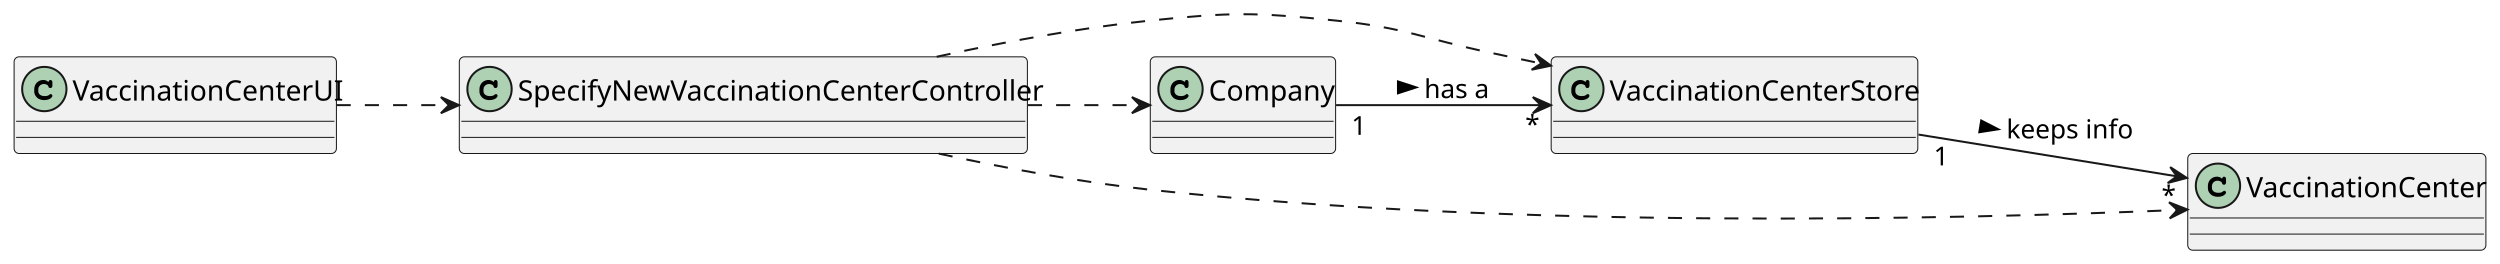
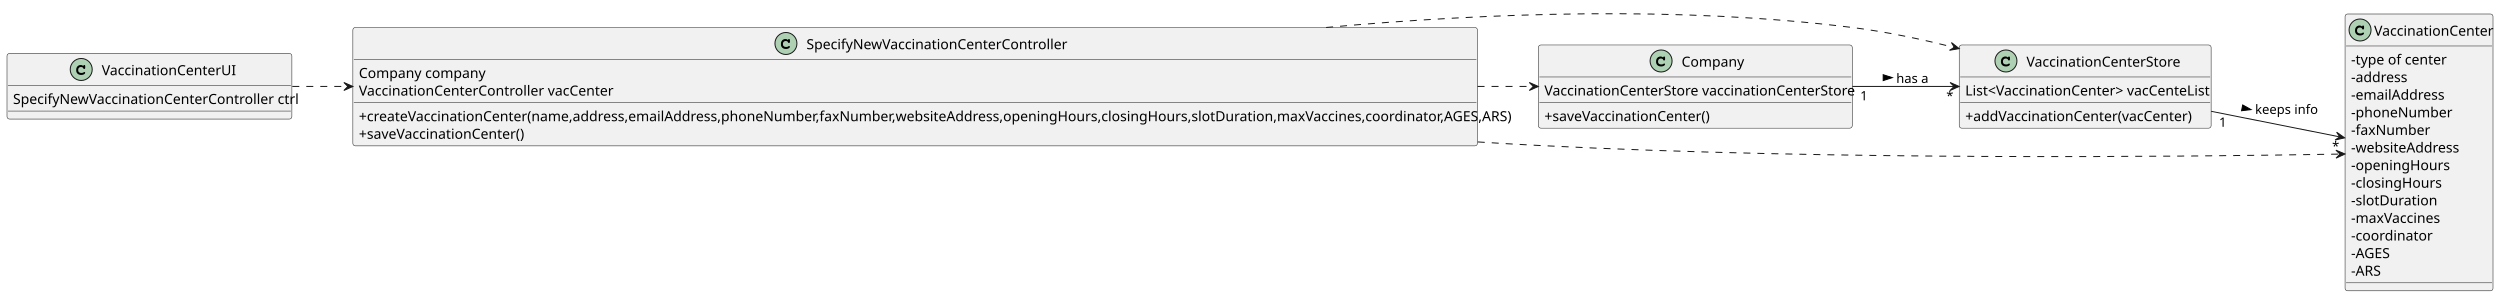
- <svg xmlns="http://www.w3.org/2000/svg" contentStyleType="text/css" height="131px" preserveAspectRatio="none" style="width:1241px;height:131px;background:#FFFFFF;" version="1.1" viewBox="0 0 1241 131" width="1241px" zoomAndPan="magnify">
+ <svg xmlns="http://www.w3.org/2000/svg" contentStyleType="text/css" height="297px" preserveAspectRatio="none" style="width:2501px;height:297px;background:#FFFFFF;" version="1.1" viewBox="0 0 2501 297" width="2501px" zoomAndPan="magnify">
  <defs />
  <g>
    <g id="elem_VaccinationCenterUI">
-       <rect codeLine="4" fill="#F1F1F1" height="48" id="VaccinationCenterUI" rx="2.5" ry="2.5" style="stroke:#181818;stroke-width:0.5;" width="160" x="7" y="28.2" />
-       <ellipse cx="22" cy="44.2" fill="#ADD1B2" rx="11" ry="11" style="stroke:#181818;stroke-width:1.0;" />
-       <path d="M24,40.7 Q24.203,40.2 24.438,39.95 Q24.672,39.7 24.938,39.7 Q25.406,39.7 25.703,39.981 Q26,40.263 26,40.919 L26,42.481 Q26,43.138 25.719,43.419 Q25.438,43.7 25,43.7 Q24.609,43.7 24.359,43.528 Q24.109,43.356 24,42.903 Q23.953,42.591 23.781,42.419 Q23.469,42.091 22.906,41.903 Q22.344,41.7 21.781,41.7 Q21.078,41.7 20.484,41.981 Q19.906,42.263 19.453,42.888 Q19,43.513 19,44.372 L19,45.294 Q19,46.325 19.844,47.013 Q20.688,47.7 22.188,47.7 Q23.078,47.7 23.703,47.497 Q24.062,47.388 24.469,47.028 Q24.734,46.825 24.875,46.763 Q25.016,46.7 25.188,46.7 Q25.516,46.7 25.75,46.966 Q26,47.216 26,47.575 Q26,47.919 25.656,48.325 Q25.156,48.919 24.359,49.247 Q23.312,49.7 22.031,49.7 Q20.531,49.7 19.328,49.106 Q18.359,48.638 17.672,47.622 Q17,46.606 17,45.403 L17,44.309 Q17,43.059 17.594,41.966 Q18.203,40.872 19.25,40.294 Q20.312,39.7 21.5,39.7 Q22.219,39.7 22.844,39.95 Q23.469,40.2 24,40.7 Z " fill="#000000" />
-       <text fill="#000000" font-family="sans-serif" font-size="14" lengthAdjust="spacing" textLength="128" x="36" y="49.928">VaccinationCenterUI</text>
-       <line style="stroke:#181818;stroke-width:0.5;" x1="8" x2="166" y1="60.2" y2="60.2" />
-       <line style="stroke:#181818;stroke-width:0.5;" x1="8" x2="166" y1="68.2" y2="68.2" />
+       <rect codeLine="4" fill="#F1F1F1" height="65.609" id="VaccinationCenterUI" rx="2.5" ry="2.5" style="stroke:#181818;stroke-width:0.5;" width="285" x="7" y="53.5" />
+       <ellipse cx="81.25" cy="69.5" fill="#ADD1B2" rx="11" ry="11" style="stroke:#181818;stroke-width:1.0;" />
+       <path d="M83.25,66 Q83.453,65.5 83.688,65.25 Q83.922,65 84.188,65 Q84.656,65 84.953,65.281 Q85.25,65.562 85.25,66.219 L85.25,67.781 Q85.25,68.438 84.969,68.719 Q84.688,69 84.25,69 Q83.859,69 83.609,68.828 Q83.359,68.656 83.25,68.203 Q83.203,67.891 83.031,67.719 Q82.719,67.391 82.156,67.203 Q81.594,67 81.031,67 Q80.328,67 79.734,67.281 Q79.156,67.562 78.703,68.188 Q78.25,68.812 78.25,69.672 L78.25,70.594 Q78.25,71.625 79.094,72.312 Q79.938,73 81.438,73 Q82.328,73 82.953,72.797 Q83.312,72.688 83.719,72.328 Q83.984,72.125 84.125,72.062 Q84.266,72 84.438,72 Q84.766,72 85,72.266 Q85.25,72.516 85.25,72.875 Q85.25,73.219 84.906,73.625 Q84.406,74.219 83.609,74.547 Q82.562,75 81.281,75 Q79.781,75 78.578,74.406 Q77.609,73.938 76.922,72.922 Q76.25,71.906 76.25,70.703 L76.25,69.609 Q76.25,68.359 76.844,67.266 Q77.453,66.172 78.5,65.594 Q79.562,65 80.75,65 Q81.469,65 82.094,65.25 Q82.719,65.5 83.25,66 Z " fill="#000000" />
+       <text fill="#000000" font-family="sans-serif" font-size="14" lengthAdjust="spacing" textLength="128" x="101.75" y="75.228">VaccinationCenterUI</text>
+       <line style="stroke:#181818;stroke-width:0.5;" x1="8" x2="291" y1="85.5" y2="85.5" />
+       <text fill="#000000" font-family="sans-serif" font-size="14" lengthAdjust="spacing" textLength="273" x="13" y="104.033">SpecifyNewVaccinationCenterController ctrl</text>
+       <line style="stroke:#181818;stroke-width:0.5;" x1="8" x2="291" y1="111.109" y2="111.109" />
    </g>
    <g id="elem_SpecifyNewVaccinationCenterController">
-       <rect codeLine="5" fill="#F1F1F1" height="48" id="SpecifyNewVaccinationCenterController" rx="2.5" ry="2.5" style="stroke:#181818;stroke-width:0.5;" width="282" x="228" y="28.2" />
-       <ellipse cx="243" cy="44.2" fill="#ADD1B2" rx="11" ry="11" style="stroke:#181818;stroke-width:1.0;" />
-       <path d="M245,40.7 Q245.203,40.2 245.438,39.95 Q245.672,39.7 245.938,39.7 Q246.406,39.7 246.703,39.981 Q247,40.263 247,40.919 L247,42.481 Q247,43.138 246.719,43.419 Q246.438,43.7 246,43.7 Q245.609,43.7 245.359,43.528 Q245.109,43.356 245,42.903 Q244.953,42.591 244.781,42.419 Q244.469,42.091 243.906,41.903 Q243.344,41.7 242.781,41.7 Q242.078,41.7 241.484,41.981 Q240.906,42.263 240.453,42.888 Q240,43.513 240,44.372 L240,45.294 Q240,46.325 240.844,47.013 Q241.688,47.7 243.188,47.7 Q244.078,47.7 244.703,47.497 Q245.062,47.388 245.469,47.028 Q245.734,46.825 245.875,46.763 Q246.016,46.7 246.188,46.7 Q246.516,46.7 246.75,46.966 Q247,47.216 247,47.575 Q247,47.919 246.656,48.325 Q246.156,48.919 245.359,49.247 Q244.312,49.7 243.031,49.7 Q241.531,49.7 240.328,49.106 Q239.359,48.638 238.672,47.622 Q238,46.606 238,45.403 L238,44.309 Q238,43.059 238.594,41.966 Q239.203,40.872 240.25,40.294 Q241.312,39.7 242.5,39.7 Q243.219,39.7 243.844,39.95 Q244.469,40.2 245,40.7 Z " fill="#000000" />
-       <text fill="#000000" font-family="sans-serif" font-size="14" lengthAdjust="spacing" textLength="250" x="257" y="49.928">SpecifyNewVaccinationCenterController</text>
-       <line style="stroke:#181818;stroke-width:0.5;" x1="229" x2="509" y1="60.2" y2="60.2" />
-       <line style="stroke:#181818;stroke-width:0.5;" x1="229" x2="509" y1="68.2" y2="68.2" />
+       <rect codeLine="7" fill="#F1F1F1" height="118.438" id="SpecifyNewVaccinationCenterController" rx="2.5" ry="2.5" style="stroke:#181818;stroke-width:0.5;" width="1125" x="353" y="27.5" />
+       <ellipse cx="786.25" cy="43.5" fill="#ADD1B2" rx="11" ry="11" style="stroke:#181818;stroke-width:1.0;" />
+       <path d="M788.25,40 Q788.453,39.5 788.688,39.25 Q788.922,39 789.188,39 Q789.656,39 789.953,39.281 Q790.25,39.562 790.25,40.219 L790.25,41.781 Q790.25,42.438 789.969,42.719 Q789.688,43 789.25,43 Q788.859,43 788.609,42.828 Q788.359,42.656 788.25,42.203 Q788.203,41.891 788.031,41.719 Q787.719,41.391 787.156,41.203 Q786.594,41 786.031,41 Q785.328,41 784.734,41.281 Q784.156,41.562 783.703,42.188 Q783.25,42.812 783.25,43.672 L783.25,44.594 Q783.25,45.625 784.094,46.312 Q784.938,47 786.438,47 Q787.328,47 787.953,46.797 Q788.312,46.688 788.719,46.328 Q788.984,46.125 789.125,46.062 Q789.266,46 789.438,46 Q789.766,46 790,46.266 Q790.25,46.516 790.25,46.875 Q790.25,47.219 789.906,47.625 Q789.406,48.219 788.609,48.547 Q787.562,49 786.281,49 Q784.781,49 783.578,48.406 Q782.609,47.938 781.922,46.922 Q781.25,45.906 781.25,44.703 L781.25,43.609 Q781.25,42.359 781.844,41.266 Q782.453,40.172 783.5,39.594 Q784.562,39 785.75,39 Q786.469,39 787.094,39.25 Q787.719,39.5 788.25,40 Z " fill="#000000" />
+       <text fill="#000000" font-family="sans-serif" font-size="14" lengthAdjust="spacing" textLength="250" x="806.75" y="49.228">SpecifyNewVaccinationCenterController</text>
+       <line style="stroke:#181818;stroke-width:0.5;" x1="354" x2="1477" y1="59.5" y2="59.5" />
+       <text fill="#000000" font-family="sans-serif" font-size="14" lengthAdjust="spacing" textLength="121" x="359" y="78.033">Company company</text>
+       <text fill="#000000" font-family="sans-serif" font-size="14" lengthAdjust="spacing" textLength="247" x="359" y="95.643">VaccinationCenterController vacCenter</text>
+       <line style="stroke:#181818;stroke-width:0.5;" x1="354" x2="1477" y1="102.719" y2="102.719" />
+       <text fill="#000000" font-family="sans-serif" font-size="14" lengthAdjust="spacing" textLength="1113" x="359" y="121.252">+createVaccinationCenter(name,address,emailAddress,phoneNumber,faxNumber,websiteAddress,openingHours,closingHours,slotDuration,maxVaccines,coordinator,AGES,ARS)</text>
+       <text fill="#000000" font-family="sans-serif" font-size="14" lengthAdjust="spacing" textLength="164" x="359" y="138.861">+saveVaccinationCenter()</text>
    </g>
    <g id="elem_VaccinationCenterStore">
-       <rect codeLine="6" fill="#F1F1F1" height="48" id="VaccinationCenterStore" rx="2.5" ry="2.5" style="stroke:#181818;stroke-width:0.5;" width="182" x="770" y="28.2" />
-       <ellipse cx="785" cy="44.2" fill="#ADD1B2" rx="11" ry="11" style="stroke:#181818;stroke-width:1.0;" />
-       <path d="M787,40.7 Q787.203,40.2 787.438,39.95 Q787.672,39.7 787.938,39.7 Q788.406,39.7 788.703,39.981 Q789,40.263 789,40.919 L789,42.481 Q789,43.138 788.719,43.419 Q788.438,43.7 788,43.7 Q787.609,43.7 787.359,43.528 Q787.109,43.356 787,42.903 Q786.953,42.591 786.781,42.419 Q786.469,42.091 785.906,41.903 Q785.344,41.7 784.781,41.7 Q784.078,41.7 783.484,41.981 Q782.906,42.263 782.453,42.888 Q782,43.513 782,44.372 L782,45.294 Q782,46.325 782.844,47.013 Q783.688,47.7 785.188,47.7 Q786.078,47.7 786.703,47.497 Q787.062,47.388 787.469,47.028 Q787.734,46.825 787.875,46.763 Q788.016,46.7 788.188,46.7 Q788.516,46.7 788.75,46.966 Q789,47.216 789,47.575 Q789,47.919 788.656,48.325 Q788.156,48.919 787.359,49.247 Q786.312,49.7 785.031,49.7 Q783.531,49.7 782.328,49.106 Q781.359,48.638 780.672,47.622 Q780,46.606 780,45.403 L780,44.309 Q780,43.059 780.594,41.966 Q781.203,40.872 782.25,40.294 Q783.312,39.7 784.5,39.7 Q785.219,39.7 785.844,39.95 Q786.469,40.2 787,40.7 Z " fill="#000000" />
-       <text fill="#000000" font-family="sans-serif" font-size="14" lengthAdjust="spacing" textLength="150" x="799" y="49.928">VaccinationCenterStore</text>
-       <line style="stroke:#181818;stroke-width:0.5;" x1="771" x2="951" y1="60.2" y2="60.2" />
-       <line style="stroke:#181818;stroke-width:0.5;" x1="771" x2="951" y1="68.2" y2="68.2" />
+       <rect codeLine="13" fill="#F1F1F1" height="83.219" id="VaccinationCenterStore" rx="2.5" ry="2.5" style="stroke:#181818;stroke-width:0.5;" width="252" x="1960" y="45" />
+       <ellipse cx="2006.75" cy="61" fill="#ADD1B2" rx="11" ry="11" style="stroke:#181818;stroke-width:1.0;" />
+       <path d="M2008.75,57.5 Q2008.953,57 2009.188,56.75 Q2009.422,56.5 2009.688,56.5 Q2010.156,56.5 2010.453,56.781 Q2010.75,57.062 2010.75,57.719 L2010.75,59.281 Q2010.75,59.938 2010.469,60.219 Q2010.188,60.5 2009.75,60.5 Q2009.359,60.5 2009.109,60.328 Q2008.859,60.156 2008.75,59.703 Q2008.703,59.391 2008.531,59.219 Q2008.219,58.891 2007.656,58.703 Q2007.094,58.5 2006.531,58.5 Q2005.828,58.5 2005.234,58.781 Q2004.656,59.062 2004.203,59.688 Q2003.75,60.312 2003.75,61.172 L2003.75,62.094 Q2003.75,63.125 2004.594,63.812 Q2005.438,64.5 2006.938,64.5 Q2007.828,64.5 2008.453,64.297 Q2008.812,64.188 2009.219,63.828 Q2009.484,63.625 2009.625,63.562 Q2009.766,63.5 2009.938,63.5 Q2010.266,63.5 2010.5,63.766 Q2010.75,64.016 2010.75,64.375 Q2010.75,64.719 2010.406,65.125 Q2009.906,65.719 2009.109,66.047 Q2008.062,66.5 2006.781,66.5 Q2005.281,66.5 2004.078,65.906 Q2003.109,65.438 2002.422,64.422 Q2001.75,63.406 2001.75,62.203 L2001.75,61.109 Q2001.75,59.859 2002.344,58.766 Q2002.953,57.672 2004,57.094 Q2005.062,56.5 2006.25,56.5 Q2006.969,56.5 2007.594,56.75 Q2008.219,57 2008.75,57.5 Z " fill="#000000" />
+       <text fill="#000000" font-family="sans-serif" font-size="14" lengthAdjust="spacing" textLength="150" x="2027.25" y="66.728">VaccinationCenterStore</text>
+       <line style="stroke:#181818;stroke-width:0.5;" x1="1961" x2="2211" y1="77" y2="77" />
+       <text fill="#000000" font-family="sans-serif" font-size="14" lengthAdjust="spacing" textLength="240" x="1966" y="95.533">List&lt;VaccinationCenter&gt; vacCenteList</text>
+       <line style="stroke:#181818;stroke-width:0.5;" x1="1961" x2="2211" y1="102.609" y2="102.609" />
+       <text fill="#000000" font-family="sans-serif" font-size="14" lengthAdjust="spacing" textLength="223" x="1966" y="121.143">+addVaccinationCenter(vacCenter)</text>
    </g>
    <g id="elem_Company">
-       <rect codeLine="7" fill="#F1F1F1" height="48" id="Company" rx="2.5" ry="2.5" style="stroke:#181818;stroke-width:0.5;" width="92" x="571" y="28.2" />
-       <ellipse cx="586" cy="44.2" fill="#ADD1B2" rx="11" ry="11" style="stroke:#181818;stroke-width:1.0;" />
-       <path d="M588,40.7 Q588.203,40.2 588.438,39.95 Q588.672,39.7 588.938,39.7 Q589.406,39.7 589.703,39.981 Q590,40.263 590,40.919 L590,42.481 Q590,43.138 589.719,43.419 Q589.438,43.7 589,43.7 Q588.609,43.7 588.359,43.528 Q588.109,43.356 588,42.903 Q587.953,42.591 587.781,42.419 Q587.469,42.091 586.906,41.903 Q586.344,41.7 585.781,41.7 Q585.078,41.7 584.484,41.981 Q583.906,42.263 583.453,42.888 Q583,43.513 583,44.372 L583,45.294 Q583,46.325 583.844,47.013 Q584.688,47.7 586.188,47.7 Q587.078,47.7 587.703,47.497 Q588.062,47.388 588.469,47.028 Q588.734,46.825 588.875,46.763 Q589.016,46.7 589.188,46.7 Q589.516,46.7 589.75,46.966 Q590,47.216 590,47.575 Q590,47.919 589.656,48.325 Q589.156,48.919 588.359,49.247 Q587.312,49.7 586.031,49.7 Q584.531,49.7 583.328,49.106 Q582.359,48.638 581.672,47.622 Q581,46.606 581,45.403 L581,44.309 Q581,43.059 581.594,41.966 Q582.203,40.872 583.25,40.294 Q584.312,39.7 585.5,39.7 Q586.219,39.7 586.844,39.95 Q587.469,40.2 588,40.7 Z " fill="#000000" />
-       <text fill="#000000" font-family="sans-serif" font-size="14" lengthAdjust="spacing" textLength="60" x="600" y="49.928">Company</text>
-       <line style="stroke:#181818;stroke-width:0.5;" x1="572" x2="662" y1="60.2" y2="60.2" />
-       <line style="stroke:#181818;stroke-width:0.5;" x1="572" x2="662" y1="68.2" y2="68.2" />
+       <rect codeLine="17" fill="#F1F1F1" height="83.219" id="Company" rx="2.5" ry="2.5" style="stroke:#181818;stroke-width:0.5;" width="314" x="1539" y="45" />
+       <ellipse cx="1661.75" cy="61" fill="#ADD1B2" rx="11" ry="11" style="stroke:#181818;stroke-width:1.0;" />
+       <path d="M1663.75,57.5 Q1663.953,57 1664.188,56.75 Q1664.422,56.5 1664.688,56.5 Q1665.156,56.5 1665.453,56.781 Q1665.75,57.062 1665.75,57.719 L1665.75,59.281 Q1665.75,59.938 1665.469,60.219 Q1665.188,60.5 1664.75,60.5 Q1664.359,60.5 1664.109,60.328 Q1663.859,60.156 1663.75,59.703 Q1663.703,59.391 1663.531,59.219 Q1663.219,58.891 1662.656,58.703 Q1662.094,58.5 1661.531,58.5 Q1660.828,58.5 1660.234,58.781 Q1659.656,59.062 1659.203,59.688 Q1658.75,60.312 1658.75,61.172 L1658.75,62.094 Q1658.75,63.125 1659.594,63.812 Q1660.438,64.5 1661.938,64.5 Q1662.828,64.5 1663.453,64.297 Q1663.812,64.188 1664.219,63.828 Q1664.484,63.625 1664.625,63.562 Q1664.766,63.5 1664.938,63.5 Q1665.266,63.5 1665.5,63.766 Q1665.75,64.016 1665.75,64.375 Q1665.75,64.719 1665.406,65.125 Q1664.906,65.719 1664.109,66.047 Q1663.062,66.5 1661.781,66.5 Q1660.281,66.5 1659.078,65.906 Q1658.109,65.438 1657.422,64.422 Q1656.75,63.406 1656.75,62.203 L1656.75,61.109 Q1656.75,59.859 1657.344,58.766 Q1657.953,57.672 1659,57.094 Q1660.062,56.5 1661.25,56.5 Q1661.969,56.5 1662.594,56.75 Q1663.219,57 1663.75,57.5 Z " fill="#000000" />
+       <text fill="#000000" font-family="sans-serif" font-size="14" lengthAdjust="spacing" textLength="60" x="1682.25" y="66.728">Company</text>
+       <line style="stroke:#181818;stroke-width:0.5;" x1="1540" x2="1852" y1="77" y2="77" />
+       <text fill="#000000" font-family="sans-serif" font-size="14" lengthAdjust="spacing" textLength="302" x="1545" y="95.533">VaccinationCenterStore vaccinationCenterStore</text>
+       <line style="stroke:#181818;stroke-width:0.5;" x1="1540" x2="1852" y1="102.609" y2="102.609" />
+       <text fill="#000000" font-family="sans-serif" font-size="14" lengthAdjust="spacing" textLength="164" x="1545" y="121.143">+saveVaccinationCenter()</text>
    </g>
    <g id="elem_VaccinationCenter">
-       <rect fill="#F1F1F1" height="48" id="VaccinationCenter" rx="2.5" ry="2.5" style="stroke:#181818;stroke-width:0.5;" width="148" x="1086" y="76.2" />
-       <ellipse cx="1101" cy="92.2" fill="#ADD1B2" rx="11" ry="11" style="stroke:#181818;stroke-width:1.0;" />
-       <path d="M1103,88.7 Q1103.203,88.2 1103.438,87.95 Q1103.672,87.7 1103.938,87.7 Q1104.406,87.7 1104.703,87.981 Q1105,88.263 1105,88.919 L1105,90.481 Q1105,91.138 1104.719,91.419 Q1104.438,91.7 1104,91.7 Q1103.609,91.7 1103.359,91.528 Q1103.109,91.356 1103,90.903 Q1102.953,90.591 1102.781,90.419 Q1102.469,90.091 1101.906,89.903 Q1101.344,89.7 1100.781,89.7 Q1100.078,89.7 1099.484,89.981 Q1098.906,90.263 1098.453,90.888 Q1098,91.513 1098,92.372 L1098,93.294 Q1098,94.325 1098.844,95.013 Q1099.688,95.7 1101.188,95.7 Q1102.078,95.7 1102.703,95.497 Q1103.062,95.388 1103.469,95.028 Q1103.734,94.825 1103.875,94.763 Q1104.016,94.7 1104.188,94.7 Q1104.516,94.7 1104.75,94.966 Q1105,95.216 1105,95.575 Q1105,95.919 1104.656,96.325 Q1104.156,96.919 1103.359,97.247 Q1102.312,97.7 1101.031,97.7 Q1099.531,97.7 1098.328,97.106 Q1097.359,96.638 1096.672,95.622 Q1096,94.606 1096,93.403 L1096,92.309 Q1096,91.059 1096.594,89.966 Q1097.203,88.872 1098.25,88.294 Q1099.312,87.7 1100.5,87.7 Q1101.219,87.7 1101.844,87.95 Q1102.469,88.2 1103,88.7 Z " fill="#000000" />
-       <text fill="#000000" font-family="sans-serif" font-size="14" lengthAdjust="spacing" textLength="116" x="1115" y="97.928">VaccinationCenter</text>
-       <line style="stroke:#181818;stroke-width:0.5;" x1="1087" x2="1233" y1="108.2" y2="108.2" />
-       <line style="stroke:#181818;stroke-width:0.5;" x1="1087" x2="1233" y1="116.2" y2="116.2" />
+       <rect codeLine="21" fill="#F1F1F1" height="276.922" id="VaccinationCenter" rx="2.5" ry="2.5" style="stroke:#181818;stroke-width:0.5;" width="148" x="2346" y="14" />
+       <ellipse cx="2361" cy="30" fill="#ADD1B2" rx="11" ry="11" style="stroke:#181818;stroke-width:1.0;" />
+       <path d="M2363,26.5 Q2363.203,26 2363.438,25.75 Q2363.672,25.5 2363.938,25.5 Q2364.406,25.5 2364.703,25.781 Q2365,26.062 2365,26.719 L2365,28.281 Q2365,28.938 2364.719,29.219 Q2364.438,29.5 2364,29.5 Q2363.609,29.5 2363.359,29.328 Q2363.109,29.156 2363,28.703 Q2362.953,28.391 2362.781,28.219 Q2362.469,27.891 2361.906,27.703 Q2361.344,27.5 2360.781,27.5 Q2360.078,27.5 2359.484,27.781 Q2358.906,28.062 2358.453,28.688 Q2358,29.312 2358,30.172 L2358,31.094 Q2358,32.125 2358.844,32.812 Q2359.688,33.5 2361.188,33.5 Q2362.078,33.5 2362.703,33.297 Q2363.062,33.188 2363.469,32.828 Q2363.734,32.625 2363.875,32.562 Q2364.016,32.5 2364.188,32.5 Q2364.516,32.5 2364.75,32.766 Q2365,33.016 2365,33.375 Q2365,33.719 2364.656,34.125 Q2364.156,34.719 2363.359,35.047 Q2362.312,35.5 2361.031,35.5 Q2359.531,35.5 2358.328,34.906 Q2357.359,34.438 2356.672,33.422 Q2356,32.406 2356,31.203 L2356,30.109 Q2356,28.859 2356.594,27.766 Q2357.203,26.672 2358.25,26.094 Q2359.312,25.5 2360.5,25.5 Q2361.219,25.5 2361.844,25.75 Q2362.469,26 2363,26.5 Z " fill="#000000" />
+       <text fill="#000000" font-family="sans-serif" font-size="14" lengthAdjust="spacing" textLength="116" x="2375" y="35.728">VaccinationCenter</text>
+       <line style="stroke:#181818;stroke-width:0.5;" x1="2347" x2="2493" y1="46" y2="46" />
+       <text fill="#000000" font-family="sans-serif" font-size="14" lengthAdjust="spacing" textLength="92" x="2352" y="64.533">-type of center</text>
+       <text fill="#000000" font-family="sans-serif" font-size="14" lengthAdjust="spacing" textLength="56" x="2352" y="82.143">-address</text>
+       <text fill="#000000" font-family="sans-serif" font-size="14" lengthAdjust="spacing" textLength="90" x="2352" y="99.752">-emailAddress</text>
+       <text fill="#000000" font-family="sans-serif" font-size="14" lengthAdjust="spacing" textLength="94" x="2352" y="117.361">-phoneNumber</text>
+       <text fill="#000000" font-family="sans-serif" font-size="14" lengthAdjust="spacing" textLength="72" x="2352" y="134.971">-faxNumber</text>
+       <text fill="#000000" font-family="sans-serif" font-size="14" lengthAdjust="spacing" textLength="104" x="2352" y="152.58">-websiteAddress</text>
+       <text fill="#000000" font-family="sans-serif" font-size="14" lengthAdjust="spacing" textLength="93" x="2352" y="170.19">-openingHours</text>
+       <text fill="#000000" font-family="sans-serif" font-size="14" lengthAdjust="spacing" textLength="86" x="2352" y="187.799">-closingHours</text>
+       <text fill="#000000" font-family="sans-serif" font-size="14" lengthAdjust="spacing" textLength="81" x="2352" y="205.408">-slotDuration</text>
+       <text fill="#000000" font-family="sans-serif" font-size="14" lengthAdjust="spacing" textLength="87" x="2352" y="223.018">-maxVaccines</text>
+       <text fill="#000000" font-family="sans-serif" font-size="14" lengthAdjust="spacing" textLength="77" x="2352" y="240.627">-coordinator</text>
+       <text fill="#000000" font-family="sans-serif" font-size="14" lengthAdjust="spacing" textLength="43" x="2352" y="258.236">-AGES</text>
+       <text fill="#000000" font-family="sans-serif" font-size="14" lengthAdjust="spacing" textLength="33" x="2352" y="275.846">-ARS</text>
+       <line style="stroke:#181818;stroke-width:0.5;" x1="2347" x2="2493" y1="282.922" y2="282.922" />
    </g>
    <g id="link_VaccinationCenterUI_SpecifyNewVaccinationCenterController">
-       <path codeLine="11" d="M167.11,52.2 C184.48,52.2 203.4,52.2 222.46,52.2 " fill="none" id="VaccinationCenterUI-to-SpecifyNewVaccinationCenterController" style="stroke:#181818;stroke-width:1.0;stroke-dasharray:7.0,7.0;" />
-       <polygon fill="#181818" points="227.84,52.2,218.84,48.2,222.84,52.2,218.84,56.2,227.84,52.2" style="stroke:#181818;stroke-width:1.0;" />
+       <path codeLine="38" d="M292.41,86.5 C309.77,86.5 328.24,86.5 347.53,86.5 " fill="none" id="VaccinationCenterUI-to-SpecifyNewVaccinationCenterController" style="stroke:#181818;stroke-width:1.0;stroke-dasharray:7.0,7.0;" />
+       <polygon fill="#181818" points="353,86.5,344,82.5,348,86.5,344,90.5,353,86.5" style="stroke:#181818;stroke-width:1.0;" />
    </g>
    <g id="link_Company_VaccinationCenterStore">
-       <path codeLine="12" d="M663.23,52.2 C691.79,52.2 729.77,52.2 764.74,52.2 " fill="none" id="Company-to-VaccinationCenterStore" style="stroke:#181818;stroke-width:1.0;" />
-       <polygon fill="#181818" points="769.87,52.2,760.87,48.2,764.87,52.2,760.87,56.2,769.87,52.2" style="stroke:#181818;stroke-width:1.0;" />
-       <polygon fill="#000000" points="703,43.376,693.955,40.437,693.955,46.315,703,43.376" style="stroke:#000000;stroke-width:1.0;" />
-       <text fill="#000000" font-family="sans-serif" font-size="13" lengthAdjust="spacing" textLength="32" x="707" y="48.695">has a</text>
-       <text fill="#000000" font-family="sans-serif" font-size="13" lengthAdjust="spacing" textLength="7" x="670.845" y="66.947">1</text>
-       <text fill="#000000" font-family="sans-serif" font-size="13" lengthAdjust="spacing" textLength="5" x="757.116" y="66.372">*</text>
+       <path codeLine="39" d="M1853.14,86.5 C1886.82,86.5 1922.08,86.5 1954.65,86.5 " fill="none" id="Company-to-VaccinationCenterStore" style="stroke:#181818;stroke-width:1.0;" />
+       <polygon fill="#181818" points="1959.86,86.5,1950.86,82.5,1954.86,86.5,1950.86,90.5,1959.86,86.5" style="stroke:#181818;stroke-width:1.0;" />
+       <polygon fill="#000000" points="1893,77.676,1883.955,74.737,1883.955,80.615,1893,77.676" style="stroke:#000000;stroke-width:1.0;" />
+       <text fill="#000000" font-family="sans-serif" font-size="13" lengthAdjust="spacing" textLength="32" x="1897" y="82.995">has a</text>
+       <text fill="#000000" font-family="sans-serif" font-size="13" lengthAdjust="spacing" textLength="7" x="1860.921" y="100.386">1</text>
+       <text fill="#000000" font-family="sans-serif" font-size="13" lengthAdjust="spacing" textLength="5" x="1947.021" y="100.487">*</text>
    </g>
    <g id="link_VaccinationCenterStore_VaccinationCenter">
-       <path codeLine="13" d="M952.32,66.8 C993.15,73.4 1040.95,81.12 1080.3,87.48 " fill="none" id="VaccinationCenterStore-to-VaccinationCenter" style="stroke:#181818;stroke-width:1.0;" />
-       <polygon fill="#181818" points="1085.54,88.33,1077.295,82.943,1080.604,87.531,1076.016,90.841,1085.54,88.33" style="stroke:#181818;stroke-width:1.0;" />
-       <polygon fill="#000000" points="991.936,64.173,983.476,59.829,982.538,65.632,991.936,64.173" style="stroke:#000000;stroke-width:1.0;" />
-       <text fill="#000000" font-family="sans-serif" font-size="13" lengthAdjust="spacing" textLength="59" x="996" y="68.695">keeps info</text>
-       <text fill="#000000" font-family="sans-serif" font-size="13" lengthAdjust="spacing" textLength="7" x="959.876" y="82.11">1</text>
-       <text fill="#000000" font-family="sans-serif" font-size="13" lengthAdjust="spacing" textLength="5" x="1072.964" y="101.462">*</text>
+       <path codeLine="40" d="M2212.04,111.36 C2255.14,119.93 2302.17,129.27 2340.49,136.89 " fill="none" id="VaccinationCenterStore-to-VaccinationCenter" style="stroke:#181818;stroke-width:1.0;" />
+       <polygon fill="#181818" points="2345.6,137.91,2337.55,132.236,2340.695,136.938,2335.994,140.083,2345.6,137.91" style="stroke:#181818;stroke-width:1.0;" />
+       <polygon fill="#000000" points="2251.904,109.65,2243.605,105.005,2242.46,110.77,2251.904,109.65" style="stroke:#000000;stroke-width:1.0;" />
+       <text fill="#000000" font-family="sans-serif" font-size="13" lengthAdjust="spacing" textLength="59" x="2256" y="113.995">keeps info</text>
+       <text fill="#000000" font-family="sans-serif" font-size="13" lengthAdjust="spacing" textLength="7" x="2219.934" y="126.862">1</text>
+       <text fill="#000000" font-family="sans-serif" font-size="13" lengthAdjust="spacing" textLength="5" x="2333.03" y="150.778">*</text>
    </g>
    <g id="link_SpecifyNewVaccinationCenterController_Company">
-       <path codeLine="14" d="M510.25,52.2 C530.1,52.2 549.34,52.2 565.84,52.2 " fill="none" id="SpecifyNewVaccinationCenterController-to-Company" style="stroke:#181818;stroke-width:1.0;stroke-dasharray:7.0,7.0;" />
-       <polygon fill="#181818" points="570.87,52.2,561.87,48.2,565.87,52.2,561.87,56.2,570.87,52.2" style="stroke:#181818;stroke-width:1.0;" />
+       <path codeLine="41" d="M1478.14,86.5 C1497.37,86.5 1515.9,86.5 1533.47,86.5 " fill="none" id="SpecifyNewVaccinationCenterController-to-Company" style="stroke:#181818;stroke-width:1.0;stroke-dasharray:7.0,7.0;" />
+       <polygon fill="#181818" points="1538.9,86.5,1529.9,82.5,1533.9,86.5,1529.9,90.5,1538.9,86.5" style="stroke:#181818;stroke-width:1.0;" />
    </g>
    <g id="link_SpecifyNewVaccinationCenterController_VaccinationCenterStore">
-       <path codeLine="15" d="M464.97,28.17 C498.26,20.86 536.07,13.81 571,10.2 C611.67,6 622.33,6.02 663,10.2 C697.77,13.77 705.81,18.94 740,26.2 C748.03,27.9 756.36,29.68 764.72,31.48 " fill="none" id="SpecifyNewVaccinationCenterController-to-VaccinationCenterStore" style="stroke:#181818;stroke-width:1.0;stroke-dasharray:7.0,7.0;" />
-       <polygon fill="#181818" points="769.92,32.6,761.966,26.792,765.033,31.546,760.279,34.612,769.92,32.6" style="stroke:#181818;stroke-width:1.0;" />
+       <path codeLine="42" d="M1326.64,27.49 C1490.75,12.51 1681.25,6 1853,27.5 C1886.51,31.69 1922.12,39.17 1955.12,47.42 " fill="none" id="SpecifyNewVaccinationCenterController-to-VaccinationCenterStore" style="stroke:#181818;stroke-width:1.0;stroke-dasharray:7.0,7.0;" />
+       <polygon fill="#181818" points="1959.97,48.64,1952.226,42.555,1955.123,47.414,1950.264,50.311,1959.97,48.64" style="stroke:#181818;stroke-width:1.0;" />
    </g>
    <g id="link_SpecifyNewVaccinationCenterController_VaccinationCenter">
-       <path codeLine="16" d="M466,76.25 C499.05,83.46 536.44,90.45 571,94.2 C752.58,113.91 967.55,109 1080.55,104.26 " fill="none" id="SpecifyNewVaccinationCenterController-to-VaccinationCenter" style="stroke:#181818;stroke-width:1.0;stroke-dasharray:7.0,7.0;" />
-       <polygon fill="#181818" points="1085.85,104.03,1076.687,100.419,1080.855,104.244,1077.03,108.412,1085.85,104.03" style="stroke:#181818;stroke-width:1.0;" />
+       <path codeLine="43" d="M1478.35,141.99 C1498.81,143.3 1519.08,144.48 1539,145.5 C1834.56,160.65 2186.67,156.88 2340.53,154.15 " fill="none" id="SpecifyNewVaccinationCenterController-to-VaccinationCenter" style="stroke:#181818;stroke-width:1.0;stroke-dasharray:7.0,7.0;" />
+       <polygon fill="#181818" points="2345.92,154.05,2336.842,150.231,2340.921,154.15,2337.002,158.229,2345.92,154.05" style="stroke:#181818;stroke-width:1.0;" />
    </g>
  </g>
</svg>
